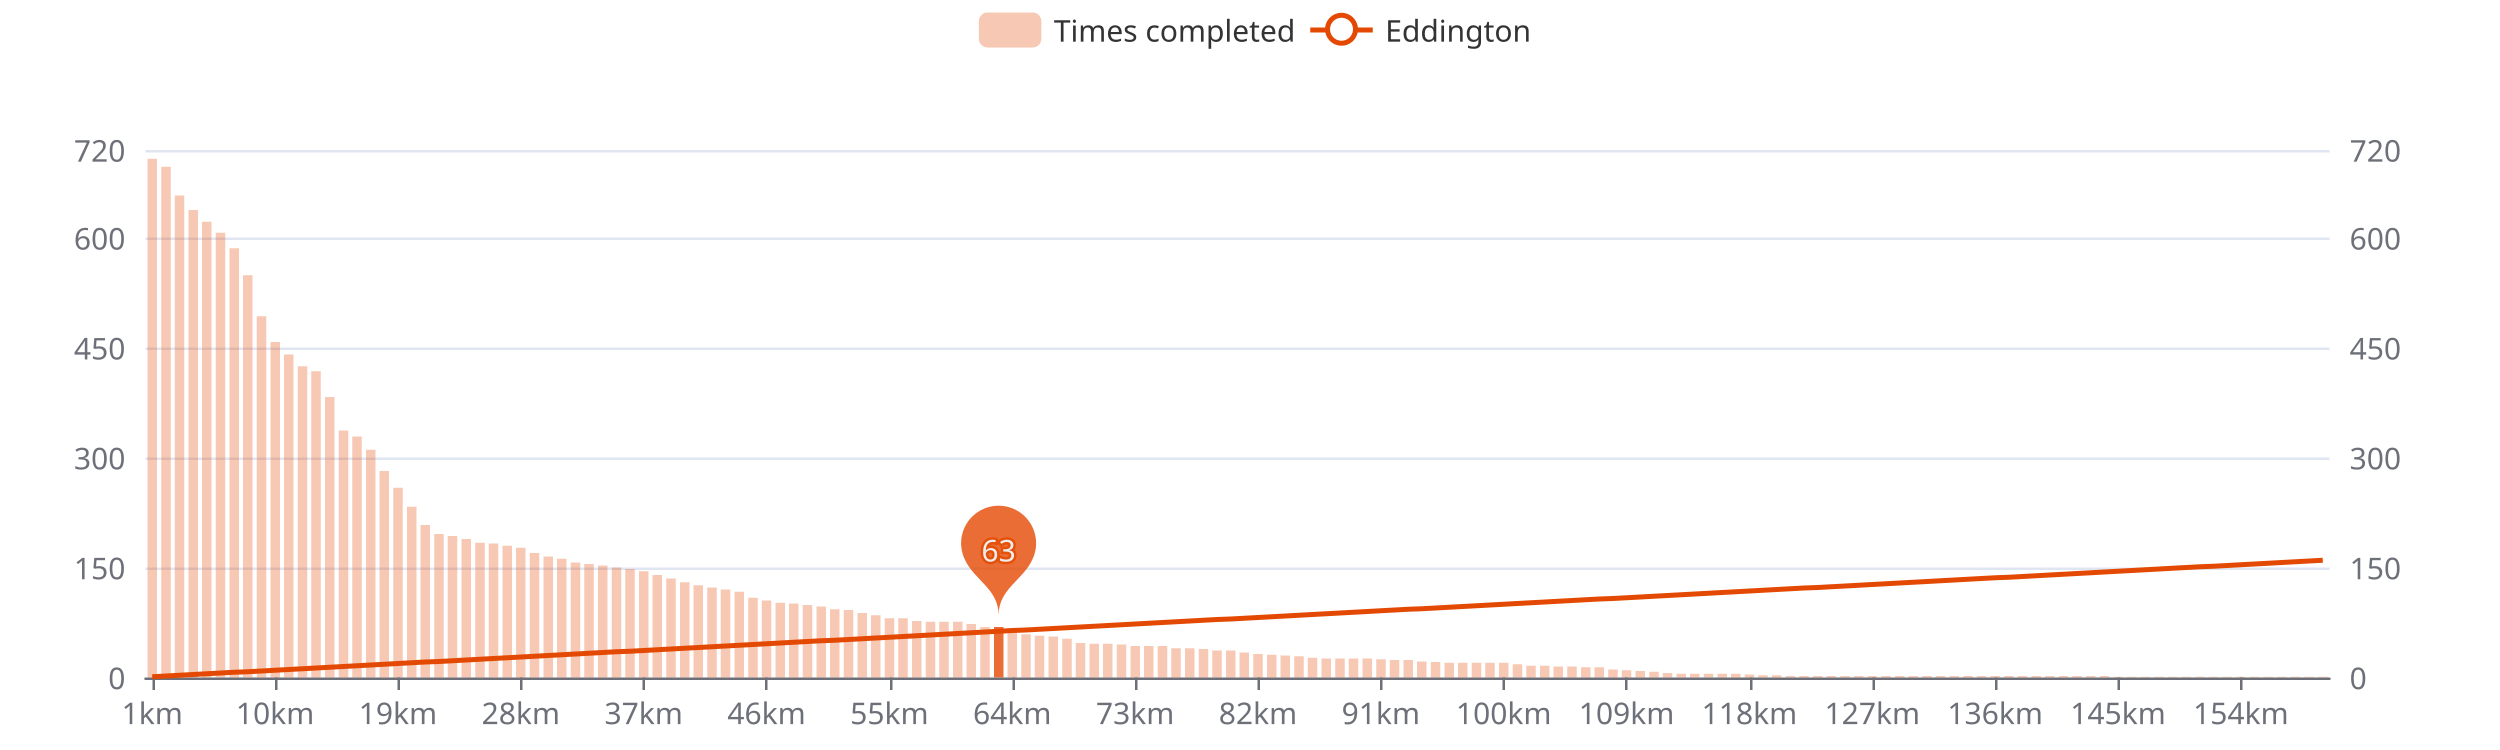
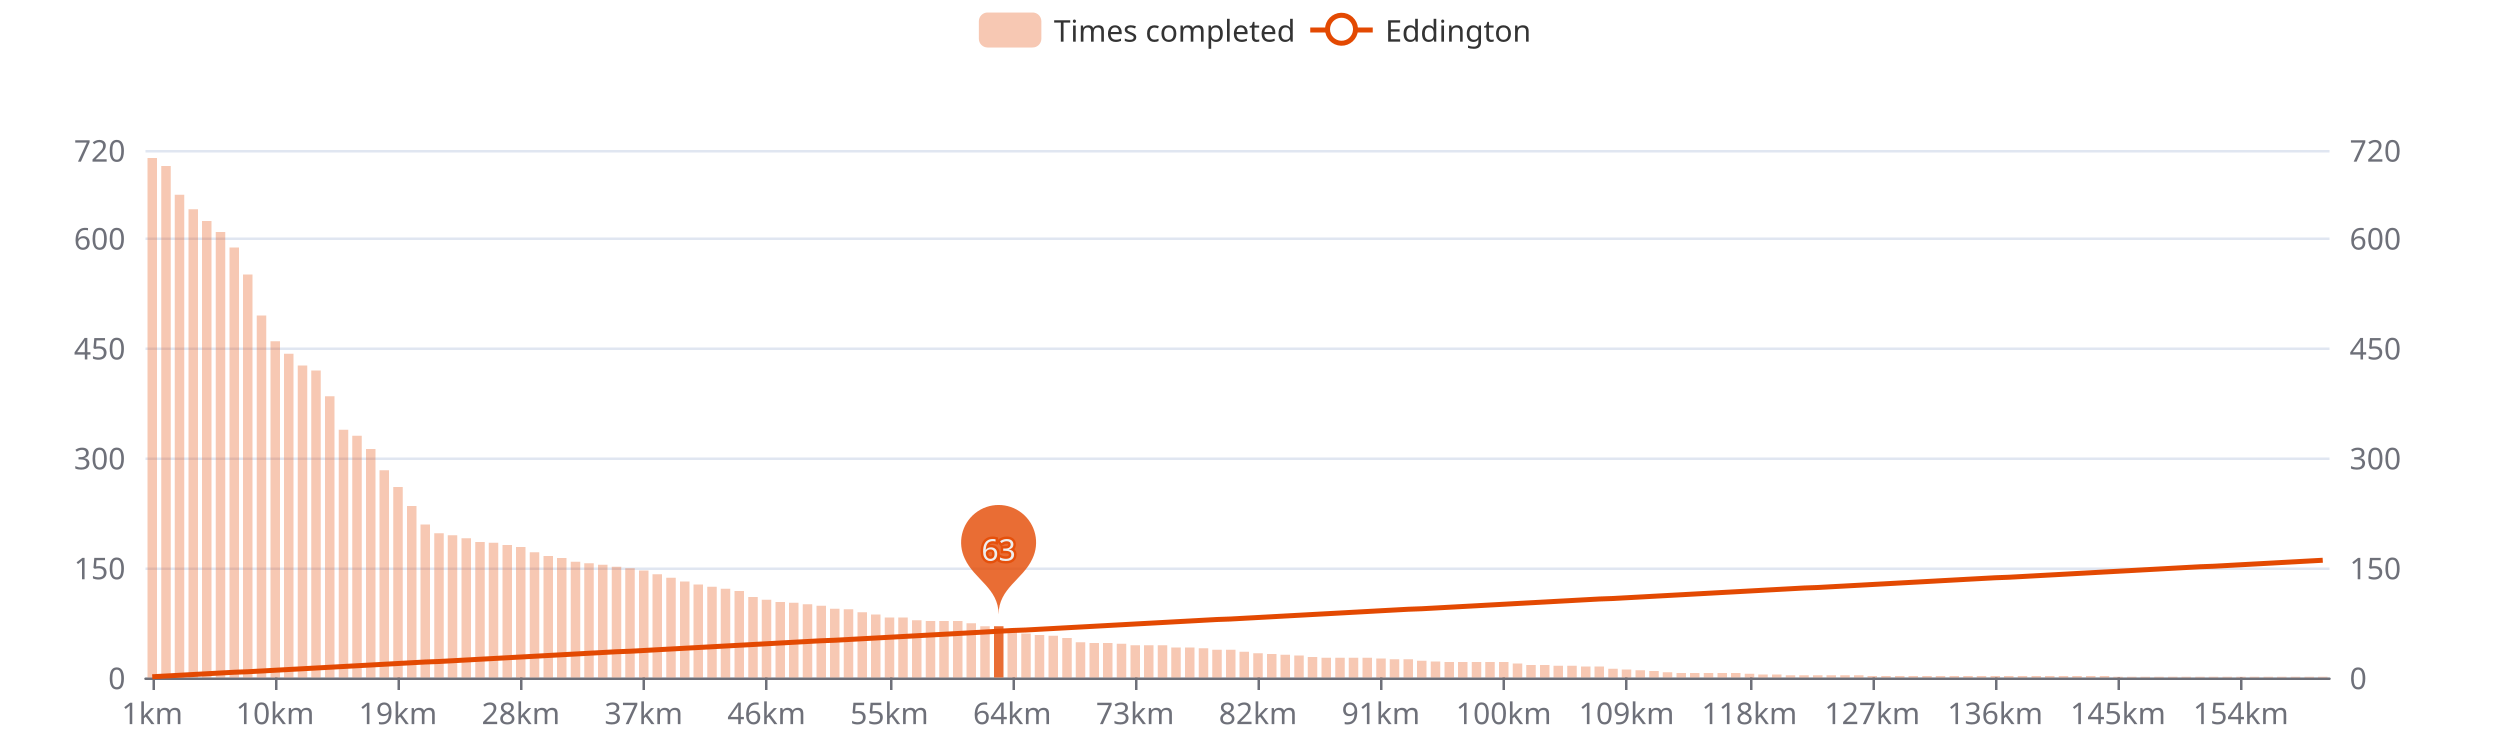
<svg xmlns="http://www.w3.org/2000/svg" width="1000" height="300" version="1.1" baseProfile="full" viewBox="0 0 1000 300">
  <rect width="1000" height="300" x="0" y="0" id="0" fill="#ffffff" />
  <path d="M58.2 271.5L931.8 271.5" fill="none" stroke="#E0E6F1" />
  <path d="M58.2 227.5L931.8 227.5" fill="none" stroke="#E0E6F1" />
  <path d="M58.2 183.5L931.8 183.5" fill="none" stroke="#E0E6F1" />
  <path d="M58.2 139.5L931.8 139.5" fill="none" stroke="#E0E6F1" />
  <path d="M58.2 95.5L931.8 95.5" fill="none" stroke="#E0E6F1" />
  <path d="M58.2 60.5L931.8 60.5" fill="none" stroke="#E0E6F1" />
  <path d="M58.2 271.5L931.8 271.5" fill="none" stroke="#6E7079" stroke-linecap="round" />
  <path d="M61.5 271L61.5 276" fill="none" stroke="#6E7079" />
  <path d="M110.5 271L110.5 276" fill="none" stroke="#6E7079" />
  <path d="M159.5 271L159.5 276" fill="none" stroke="#6E7079" />
  <path d="M208.5 271L208.5 276" fill="none" stroke="#6E7079" />
  <path d="M257.5 271L257.5 276" fill="none" stroke="#6E7079" />
  <path d="M306.5 271L306.5 276" fill="none" stroke="#6E7079" />
  <path d="M356.5 271L356.5 276" fill="none" stroke="#6E7079" />
  <path d="M405.5 271L405.5 276" fill="none" stroke="#6E7079" />
  <path d="M454.5 271L454.5 276" fill="none" stroke="#6E7079" />
  <path d="M503.5 271L503.5 276" fill="none" stroke="#6E7079" />
  <path d="M552.5 271L552.5 276" fill="none" stroke="#6E7079" />
  <path d="M601.5 271L601.5 276" fill="none" stroke="#6E7079" />
  <path d="M650.5 271L650.5 276" fill="none" stroke="#6E7079" />
  <path d="M700.5 271L700.5 276" fill="none" stroke="#6E7079" />
  <path d="M749.5 271L749.5 276" fill="none" stroke="#6E7079" />
  <path d="M798.5 271L798.5 276" fill="none" stroke="#6E7079" />
  <path d="M847.5 271L847.5 276" fill="none" stroke="#6E7079" />
  <path d="M896.5 271L896.5 276" fill="none" stroke="#6E7079" />
  <text dominant-baseline="central" text-anchor="end" style="font-size:12px;font-family:sans-serif;" transform="translate(50.16 271)" fill="#6E7079">0</text>
  <text dominant-baseline="central" text-anchor="end" style="font-size:12px;font-family:sans-serif;" transform="translate(50.16 227.0417)" fill="#6E7079">150</text>
  <text dominant-baseline="central" text-anchor="end" style="font-size:12px;font-family:sans-serif;" transform="translate(50.16 183.0833)" fill="#6E7079">300</text>
  <text dominant-baseline="central" text-anchor="end" style="font-size:12px;font-family:sans-serif;" transform="translate(50.16 139.125)" fill="#6E7079">450</text>
  <text dominant-baseline="central" text-anchor="end" style="font-size:12px;font-family:sans-serif;" transform="translate(50.16 95.1667)" fill="#6E7079">600</text>
  <text dominant-baseline="central" text-anchor="end" style="font-size:12px;font-family:sans-serif;" transform="translate(50.16 60)" fill="#6E7079">720</text>
  <text dominant-baseline="central" text-anchor="start" style="font-size:12px;font-family:sans-serif;" transform="translate(939.84 271)" fill="#6E7079">0</text>
  <text dominant-baseline="central" text-anchor="start" style="font-size:12px;font-family:sans-serif;" transform="translate(939.84 227.0417)" fill="#6E7079">150</text>
  <text dominant-baseline="central" text-anchor="start" style="font-size:12px;font-family:sans-serif;" transform="translate(939.84 183.0833)" fill="#6E7079">300</text>
  <text dominant-baseline="central" text-anchor="start" style="font-size:12px;font-family:sans-serif;" transform="translate(939.84 139.125)" fill="#6E7079">450</text>
  <text dominant-baseline="central" text-anchor="start" style="font-size:12px;font-family:sans-serif;" transform="translate(939.84 95.1667)" fill="#6E7079">600</text>
  <text dominant-baseline="central" text-anchor="start" style="font-size:12px;font-family:sans-serif;" transform="translate(939.84 60)" fill="#6E7079">720</text>
  <text dominant-baseline="central" text-anchor="middle" style="font-size:12px;font-family:sans-serif;" y="6" transform="translate(60.8903 279)" fill="#6E7079">1km</text>
  <text dominant-baseline="central" text-anchor="middle" style="font-size:12px;font-family:sans-serif;" y="6" transform="translate(110.0348 279)" fill="#6E7079">10km</text>
  <text dominant-baseline="central" text-anchor="middle" style="font-size:12px;font-family:sans-serif;" y="6" transform="translate(159.1793 279)" fill="#6E7079">19km</text>
  <text dominant-baseline="central" text-anchor="middle" style="font-size:12px;font-family:sans-serif;" y="6" transform="translate(208.3238 279)" fill="#6E7079">28km</text>
  <text dominant-baseline="central" text-anchor="middle" style="font-size:12px;font-family:sans-serif;" y="6" transform="translate(257.4683 279)" fill="#6E7079">37km</text>
  <text dominant-baseline="central" text-anchor="middle" style="font-size:12px;font-family:sans-serif;" y="6" transform="translate(306.6128 279)" fill="#6E7079">46km</text>
  <text dominant-baseline="central" text-anchor="middle" style="font-size:12px;font-family:sans-serif;" y="6" transform="translate(355.7573 279)" fill="#6E7079">55km</text>
  <text dominant-baseline="central" text-anchor="middle" style="font-size:12px;font-family:sans-serif;" y="6" transform="translate(404.9018 279)" fill="#6E7079">64km</text>
  <text dominant-baseline="central" text-anchor="middle" style="font-size:12px;font-family:sans-serif;" y="6" transform="translate(454.0463 279)" fill="#6E7079">73km</text>
  <text dominant-baseline="central" text-anchor="middle" style="font-size:12px;font-family:sans-serif;" y="6" transform="translate(503.1908 279)" fill="#6E7079">82km</text>
  <text dominant-baseline="central" text-anchor="middle" style="font-size:12px;font-family:sans-serif;" y="6" transform="translate(552.3353 279)" fill="#6E7079">91km</text>
  <text dominant-baseline="central" text-anchor="middle" style="font-size:12px;font-family:sans-serif;" y="6" transform="translate(601.4798 279)" fill="#6E7079">100km</text>
  <text dominant-baseline="central" text-anchor="middle" style="font-size:12px;font-family:sans-serif;" y="6" transform="translate(650.6243 279)" fill="#6E7079">109km</text>
  <text dominant-baseline="central" text-anchor="middle" style="font-size:12px;font-family:sans-serif;" y="6" transform="translate(699.7688 279)" fill="#6E7079">118km</text>
  <text dominant-baseline="central" text-anchor="middle" style="font-size:12px;font-family:sans-serif;" y="6" transform="translate(748.9133 279)" fill="#6E7079">127km</text>
  <text dominant-baseline="central" text-anchor="middle" style="font-size:12px;font-family:sans-serif;" y="6" transform="translate(798.0578 279)" fill="#6E7079">136km</text>
  <text dominant-baseline="central" text-anchor="middle" style="font-size:12px;font-family:sans-serif;" y="6" transform="translate(847.2023 279)" fill="#6E7079">145km</text>
  <text dominant-baseline="central" text-anchor="middle" style="font-size:12px;font-family:sans-serif;" y="6" transform="translate(896.3468 279)" fill="#6E7079">154km</text>
-   <path d="M59 271l3.8 0l0 -207.5l-3.8 0Z" fill="rgb(227,73,2)" fill-opacity="0.3" />
-   <path d="M64.5 271l3.8 0l0 -204.3l-3.8 0Z" fill="rgb(227,73,2)" fill-opacity="0.3" />
-   <path d="M69.9 271l3.8 0l0 -192.8l-3.8 0Z" fill="rgb(227,73,2)" fill-opacity="0.3" />
-   <path d="M75.4 271l3.8 0l0 -187l-3.8 0Z" fill="rgb(227,73,2)" fill-opacity="0.3" />
-   <path d="M80.8 271l3.8 0l0 -182.3l-3.8 0Z" fill="rgb(227,73,2)" fill-opacity="0.3" />
-   <path d="M86.3 271l3.8 0l0 -177.9l-3.8 0Z" fill="rgb(227,73,2)" fill-opacity="0.3" />
-   <path d="M91.8 271l3.8 0l0 -171.7l-3.8 0Z" fill="rgb(227,73,2)" fill-opacity="0.3" />
-   <path d="M97.2 271l3.8 0l0 -160.9l-3.8 0Z" fill="rgb(227,73,2)" fill-opacity="0.3" />
-   <path d="M102.7 271l3.8 0l0 -144.5l-3.8 0Z" fill="rgb(227,73,2)" fill-opacity="0.3" />
-   <path d="M108.2 271l3.8 0l0 -134.2l-3.8 0Z" fill="rgb(227,73,2)" fill-opacity="0.3" />
-   <path d="M113.6 271l3.8 0l0 -129.2l-3.8 0Z" fill="rgb(227,73,2)" fill-opacity="0.3" />
-   <path d="M119.1 271l3.8 0l0 -124.5l-3.8 0Z" fill="rgb(227,73,2)" fill-opacity="0.3" />
-   <path d="M124.5 271l3.8 0l0 -122.5l-3.8 0Z" fill="rgb(227,73,2)" fill-opacity="0.3" />
-   <path d="M130 271l3.8 0l0 -112.2l-3.8 0Z" fill="rgb(227,73,2)" fill-opacity="0.3" />
-   <path d="M135.5 271l3.8 0l0 -98.8l-3.8 0Z" fill="rgb(227,73,2)" fill-opacity="0.3" />
-   <path d="M140.9 271l3.8 0l0 -96.4l-3.8 0Z" fill="rgb(227,73,2)" fill-opacity="0.3" />
-   <path d="M146.4 271l3.8 0l0 -91.1l-3.8 0Z" fill="rgb(227,73,2)" fill-opacity="0.3" />
-   <path d="M151.8 271l3.8 0l0 -82.6l-3.8 0Z" fill="rgb(227,73,2)" fill-opacity="0.3" />
-   <path d="M157.3 271l3.8 0l0 -75.9l-3.8 0Z" fill="rgb(227,73,2)" fill-opacity="0.3" />
-   <path d="M162.8 271l3.8 0l0 -68.3l-3.8 0Z" fill="rgb(227,73,2)" fill-opacity="0.3" />
-   <path d="M168.2 271l3.8 0l0 -61l-3.8 0Z" fill="rgb(227,73,2)" fill-opacity="0.3" />
-   <path d="M173.7 271l3.8 0l0 -57.4l-3.8 0Z" fill="rgb(227,73,2)" fill-opacity="0.3" />
-   <path d="M179.1 271l3.8 0l0 -56.6l-3.8 0Z" fill="rgb(227,73,2)" fill-opacity="0.3" />
-   <path d="M184.6 271l3.8 0l0 -55.4l-3.8 0Z" fill="rgb(227,73,2)" fill-opacity="0.3" />
-   <path d="M190.1 271l3.8 0l0 -53.9l-3.8 0Z" fill="rgb(227,73,2)" fill-opacity="0.3" />
-   <path d="M195.5 271l3.8 0l0 -53.6l-3.8 0Z" fill="rgb(227,73,2)" fill-opacity="0.3" />
-   <path d="M201 271l3.8 0l0 -52.7l-3.8 0Z" fill="rgb(227,73,2)" fill-opacity="0.3" />
-   <path d="M206.4 271l3.8 0l0 -51.9l-3.8 0Z" fill="rgb(227,73,2)" fill-opacity="0.3" />
-   <path d="M211.9 271l3.8 0l0 -49.8l-3.8 0Z" fill="rgb(227,73,2)" fill-opacity="0.3" />
-   <path d="M217.4 271l3.8 0l0 -48.4l-3.8 0Z" fill="rgb(227,73,2)" fill-opacity="0.3" />
-   <path d="M222.8 271l3.8 0l0 -47.5l-3.8 0Z" fill="rgb(227,73,2)" fill-opacity="0.3" />
-   <path d="M228.3 271l3.8 0l0 -46l-3.8 0Z" fill="rgb(227,73,2)" fill-opacity="0.3" />
-   <path d="M233.7 271l3.8 0l0 -45.4l-3.8 0Z" fill="rgb(227,73,2)" fill-opacity="0.3" />
-   <path d="M239.2 271l3.8 0l0 -44.8l-3.8 0Z" fill="rgb(227,73,2)" fill-opacity="0.3" />
-   <path d="M244.7 271l3.8 0l0 -44l-3.8 0Z" fill="rgb(227,73,2)" fill-opacity="0.3" />
-   <path d="M250.1 271l3.8 0l0 -43.4l-3.8 0Z" fill="rgb(227,73,2)" fill-opacity="0.3" />
-   <path d="M255.6 271l3.8 0l0 -42.5l-3.8 0Z" fill="rgb(227,73,2)" fill-opacity="0.3" />
-   <path d="M261 271l3.8 0l0 -41l-3.8 0Z" fill="rgb(227,73,2)" fill-opacity="0.3" />
-   <path d="M266.5 271l3.8 0l0 -39.6l-3.8 0Z" fill="rgb(227,73,2)" fill-opacity="0.3" />
-   <path d="M272 271l3.8 0l0 -38.1l-3.8 0Z" fill="rgb(227,73,2)" fill-opacity="0.3" />
-   <path d="M277.4 271l3.8 0l0 -36.9l-3.8 0Z" fill="rgb(227,73,2)" fill-opacity="0.3" />
-   <path d="M282.9 271l3.8 0l0 -36l-3.8 0Z" fill="rgb(227,73,2)" fill-opacity="0.3" />
-   <path d="M288.3 271l3.8 0l0 -35.2l-3.8 0Z" fill="rgb(227,73,2)" fill-opacity="0.3" />
-   <path d="M293.8 271l3.8 0l0 -34.3l-3.8 0Z" fill="rgb(227,73,2)" fill-opacity="0.3" />
-   <path d="M299.3 271l3.8 0l0 -31.9l-3.8 0Z" fill="rgb(227,73,2)" fill-opacity="0.3" />
-   <path d="M304.7 271l3.8 0l0 -30.8l-3.8 0Z" fill="rgb(227,73,2)" fill-opacity="0.3" />
-   <path d="M310.2 271l3.8 0l0 -29.9l-3.8 0Z" fill="rgb(227,73,2)" fill-opacity="0.3" />
-   <path d="M315.6 271l3.8 0l0 -29.6l-3.8 0Z" fill="rgb(227,73,2)" fill-opacity="0.3" />
-   <path d="M321.1 271l3.8 0l0 -29l-3.8 0Z" fill="rgb(227,73,2)" fill-opacity="0.3" />
-   <path d="M326.6 271l3.8 0l0 -28.4l-3.8 0Z" fill="rgb(227,73,2)" fill-opacity="0.3" />
-   <path d="M332 271l3.8 0l0 -27.3l-3.8 0Z" fill="rgb(227,73,2)" fill-opacity="0.3" />
-   <path d="M337.5 271l3.8 0l0 -27l-3.8 0Z" fill="rgb(227,73,2)" fill-opacity="0.3" />
-   <path d="M343 271l3.8 0l0 -25.8l-3.8 0Z" fill="rgb(227,73,2)" fill-opacity="0.3" />
-   <path d="M348.4 271l3.8 0l0 -24.9l-3.8 0Z" fill="rgb(227,73,2)" fill-opacity="0.3" />
-   <path d="M353.9 271l3.8 0l0 -23.7l-3.8 0Z" fill="rgb(227,73,2)" fill-opacity="0.3" />
-   <path d="M359.3 271l3.8 0l0 -23.7l-3.8 0Z" fill="rgb(227,73,2)" fill-opacity="0.3" />
-   <path d="M364.8 271l3.8 0l0 -22.6l-3.8 0Z" fill="rgb(227,73,2)" fill-opacity="0.3" />
-   <path d="M370.3 271l3.8 0l0 -22.3l-3.8 0Z" fill="rgb(227,73,2)" fill-opacity="0.3" />
-   <path d="M375.7 271l3.8 0l0 -22.3l-3.8 0Z" fill="rgb(227,73,2)" fill-opacity="0.3" />
-   <path d="M381.2 271l3.8 0l0 -22.3l-3.8 0Z" fill="rgb(227,73,2)" fill-opacity="0.3" />
-   <path d="M386.6 271l3.8 0l0 -21.4l-3.8 0Z" fill="rgb(227,73,2)" fill-opacity="0.3" />
-   <path d="M392.1 271l3.8 0l0 -20.2l-3.8 0Z" fill="rgb(227,73,2)" fill-opacity="0.3" />
-   <path d="M397.6 271l3.8 0l0 -20.2l-3.8 0Z" fill="rgb(227,73,2)" fill-opacity="0.8" />
-   <path d="M403 271l3.8 0l0 -18.2l-3.8 0Z" fill="rgb(227,73,2)" fill-opacity="0.3" />
-   <path d="M408.5 271l3.8 0l0 -17.3l-3.8 0Z" fill="rgb(227,73,2)" fill-opacity="0.3" />
-   <path d="M413.9 271l3.8 0l0 -16.7l-3.8 0Z" fill="rgb(227,73,2)" fill-opacity="0.3" />
-   <path d="M419.4 271l3.8 0l0 -16.4l-3.8 0Z" fill="rgb(227,73,2)" fill-opacity="0.3" />
-   <path d="M424.9 271l3.8 0l0 -15.5l-3.8 0Z" fill="rgb(227,73,2)" fill-opacity="0.3" />
-   <path d="M430.3 271l3.8 0l0 -13.8l-3.8 0Z" fill="rgb(227,73,2)" fill-opacity="0.3" />
-   <path d="M435.8 271l3.8 0l0 -13.5l-3.8 0Z" fill="rgb(227,73,2)" fill-opacity="0.3" />
-   <path d="M441.2 271l3.8 0l0 -13.5l-3.8 0Z" fill="rgb(227,73,2)" fill-opacity="0.3" />
-   <path d="M446.7 271l3.8 0l0 -13.2l-3.8 0Z" fill="rgb(227,73,2)" fill-opacity="0.3" />
-   <path d="M452.2 271l3.8 0l0 -12.6l-3.8 0Z" fill="rgb(227,73,2)" fill-opacity="0.3" />
-   <path d="M457.6 271l3.8 0l0 -12.6l-3.8 0Z" fill="rgb(227,73,2)" fill-opacity="0.3" />
-   <path d="M463.1 271l3.8 0l0 -12.6l-3.8 0Z" fill="rgb(227,73,2)" fill-opacity="0.3" />
-   <path d="M468.5 271l3.8 0l0 -11.7l-3.8 0Z" fill="rgb(227,73,2)" fill-opacity="0.3" />
-   <path d="M474 271l3.8 0l0 -11.7l-3.8 0Z" fill="rgb(227,73,2)" fill-opacity="0.3" />
-   <path d="M479.5 271l3.8 0l0 -11.4l-3.8 0Z" fill="rgb(227,73,2)" fill-opacity="0.3" />
-   <path d="M484.9 271l3.8 0l0 -10.8l-3.8 0Z" fill="rgb(227,73,2)" fill-opacity="0.3" />
-   <path d="M490.4 271l3.8 0l0 -10.8l-3.8 0Z" fill="rgb(227,73,2)" fill-opacity="0.3" />
-   <path d="M495.8 271l3.8 0l0 -10l-3.8 0Z" fill="rgb(227,73,2)" fill-opacity="0.3" />
-   <path d="M501.3 271l3.8 0l0 -9.4l-3.8 0Z" fill="rgb(227,73,2)" fill-opacity="0.3" />
-   <path d="M506.8 271l3.8 0l0 -9.1l-3.8 0Z" fill="rgb(227,73,2)" fill-opacity="0.3" />
-   <path d="M512.2 271l3.8 0l0 -8.8l-3.8 0Z" fill="rgb(227,73,2)" fill-opacity="0.3" />
-   <path d="M517.7 271l3.8 0l0 -8.5l-3.8 0Z" fill="rgb(227,73,2)" fill-opacity="0.3" />
-   <path d="M523.1 271l3.8 0l0 -7.9l-3.8 0Z" fill="rgb(227,73,2)" fill-opacity="0.3" />
-   <path d="M528.6 271l3.8 0l0 -7.6l-3.8 0Z" fill="rgb(227,73,2)" fill-opacity="0.3" />
-   <path d="M534.1 271l3.8 0l0 -7.6l-3.8 0Z" fill="rgb(227,73,2)" fill-opacity="0.3" />
-   <path d="M539.5 271l3.8 0l0 -7.6l-3.8 0Z" fill="rgb(227,73,2)" fill-opacity="0.3" />
-   <path d="M545 271l3.8 0l0 -7.6l-3.8 0Z" fill="rgb(227,73,2)" fill-opacity="0.3" />
-   <path d="M550.5 271l3.8 0l0 -7.3l-3.8 0Z" fill="rgb(227,73,2)" fill-opacity="0.3" />
-   <path d="M555.9 271l3.8 0l0 -7l-3.8 0Z" fill="rgb(227,73,2)" fill-opacity="0.3" />
-   <path d="M561.4 271l3.8 0l0 -7l-3.8 0Z" fill="rgb(227,73,2)" fill-opacity="0.3" />
-   <path d="M566.8 271l3.8 0l0 -6.4l-3.8 0Z" fill="rgb(227,73,2)" fill-opacity="0.3" />
-   <path d="M572.3 271l3.8 0l0 -6.2l-3.8 0Z" fill="rgb(227,73,2)" fill-opacity="0.3" />
-   <path d="M577.8 271l3.8 0l0 -5.9l-3.8 0Z" fill="rgb(227,73,2)" fill-opacity="0.3" />
-   <path d="M583.2 271l3.8 0l0 -5.9l-3.8 0Z" fill="rgb(227,73,2)" fill-opacity="0.3" />
-   <path d="M588.7 271l3.8 0l0 -5.9l-3.8 0Z" fill="rgb(227,73,2)" fill-opacity="0.3" />
-   <path d="M594.1 271l3.8 0l0 -5.9l-3.8 0Z" fill="rgb(227,73,2)" fill-opacity="0.3" />
-   <path d="M599.6 271l3.8 0l0 -5.9l-3.8 0Z" fill="rgb(227,73,2)" fill-opacity="0.3" />
-   <path d="M605.1 271l3.8 0l0 -5.3l-3.8 0Z" fill="rgb(227,73,2)" fill-opacity="0.3" />
-   <path d="M610.5 271l3.8 0l0 -4.7l-3.8 0Z" fill="rgb(227,73,2)" fill-opacity="0.3" />
-   <path d="M616 271l3.8 0l0 -4.7l-3.8 0Z" fill="rgb(227,73,2)" fill-opacity="0.3" />
-   <path d="M621.4 271l3.8 0l0 -4.4l-3.8 0Z" fill="rgb(227,73,2)" fill-opacity="0.3" />
-   <path d="M626.9 271l3.8 0l0 -4.4l-3.8 0Z" fill="rgb(227,73,2)" fill-opacity="0.3" />
-   <path d="M632.4 271l3.8 0l0 -4.1l-3.8 0Z" fill="rgb(227,73,2)" fill-opacity="0.3" />
-   <path d="M637.8 271l3.8 0l0 -4.1l-3.8 0Z" fill="rgb(227,73,2)" fill-opacity="0.3" />
-   <path d="M643.3 271l3.8 0l0 -3.2l-3.8 0Z" fill="rgb(227,73,2)" fill-opacity="0.3" />
-   <path d="M648.7 271l3.8 0l0 -2.9l-3.8 0Z" fill="rgb(227,73,2)" fill-opacity="0.3" />
-   <path d="M654.2 271l3.8 0l0 -2.6l-3.8 0Z" fill="rgb(227,73,2)" fill-opacity="0.3" />
-   <path d="M659.7 271l3.8 0l0 -2.3l-3.8 0Z" fill="rgb(227,73,2)" fill-opacity="0.3" />
-   <path d="M665.1 271l3.8 0l0 -1.8l-3.8 0Z" fill="rgb(227,73,2)" fill-opacity="0.3" />
-   <path d="M670.6 271l3.8 0l0 -1.5l-3.8 0Z" fill="rgb(227,73,2)" fill-opacity="0.3" />
-   <path d="M676 271l3.8 0l0 -1.5l-3.8 0Z" fill="rgb(227,73,2)" fill-opacity="0.3" />
-   <path d="M681.5 271l3.8 0l0 -1.5l-3.8 0Z" fill="rgb(227,73,2)" fill-opacity="0.3" />
-   <path d="M687 271l3.8 0l0 -1.5l-3.8 0Z" fill="rgb(227,73,2)" fill-opacity="0.3" />
-   <path d="M692.4 271l3.8 0l0 -1.5l-3.8 0Z" fill="rgb(227,73,2)" fill-opacity="0.3" />
-   <path d="M697.9 271l3.8 0l0 -1.2l-3.8 0Z" fill="rgb(227,73,2)" fill-opacity="0.3" />
-   <path d="M703.3 271l3.8 0l0 -0.9l-3.8 0Z" fill="rgb(227,73,2)" fill-opacity="0.3" />
-   <path d="M708.8 271l3.8 0l0 -0.9l-3.8 0Z" fill="rgb(227,73,2)" fill-opacity="0.3" />
-   <path d="M714.3 271l3.8 0l0 -0.6l-3.8 0Z" fill="rgb(227,73,2)" fill-opacity="0.3" />
-   <path d="M719.7 271l3.8 0l0 -0.6l-3.8 0Z" fill="rgb(227,73,2)" fill-opacity="0.3" />
-   <path d="M725.2 271l3.8 0l0 -0.6l-3.8 0Z" fill="rgb(227,73,2)" fill-opacity="0.3" />
-   <path d="M730.6 271l3.8 0l0 -0.6l-3.8 0Z" fill="rgb(227,73,2)" fill-opacity="0.3" />
-   <path d="M736.1 271l3.8 0l0 -0.6l-3.8 0Z" fill="rgb(227,73,2)" fill-opacity="0.3" />
-   <path d="M741.6 271l3.8 0l0 -0.6l-3.8 0Z" fill="rgb(227,73,2)" fill-opacity="0.3" />
+   <path d="M59 271l3.8 0l0 -207.8l-3.8 0Z" fill="rgb(227,73,2)" fill-opacity="0.3" />
+   <path d="M64.5 271l3.8 0l0 -204.6l-3.8 0Z" fill="rgb(227,73,2)" fill-opacity="0.3" />
+   <path d="M69.9 271l3.8 0l0 -193.1l-3.8 0Z" fill="rgb(227,73,2)" fill-opacity="0.3" />
+   <path d="M75.4 271l3.8 0l0 -187.3l-3.8 0Z" fill="rgb(227,73,2)" fill-opacity="0.3" />
+   <path d="M80.8 271l3.8 0l0 -182.6l-3.8 0Z" fill="rgb(227,73,2)" fill-opacity="0.3" />
+   <path d="M86.3 271l3.8 0l0 -178.2l-3.8 0Z" fill="rgb(227,73,2)" fill-opacity="0.3" />
+   <path d="M91.8 271l3.8 0l0 -172l-3.8 0Z" fill="rgb(227,73,2)" fill-opacity="0.3" />
+   <path d="M97.2 271l3.8 0l0 -161.2l-3.8 0Z" fill="rgb(227,73,2)" fill-opacity="0.3" />
+   <path d="M102.7 271l3.8 0l0 -144.8l-3.8 0Z" fill="rgb(227,73,2)" fill-opacity="0.3" />
+   <path d="M108.2 271l3.8 0l0 -134.5l-3.8 0Z" fill="rgb(227,73,2)" fill-opacity="0.3" />
+   <path d="M113.6 271l3.8 0l0 -129.5l-3.8 0Z" fill="rgb(227,73,2)" fill-opacity="0.3" />
+   <path d="M119.1 271l3.8 0l0 -124.8l-3.8 0Z" fill="rgb(227,73,2)" fill-opacity="0.3" />
+   <path d="M124.5 271l3.8 0l0 -122.8l-3.8 0Z" fill="rgb(227,73,2)" fill-opacity="0.3" />
+   <path d="M130 271l3.8 0l0 -112.5l-3.8 0Z" fill="rgb(227,73,2)" fill-opacity="0.3" />
+   <path d="M135.5 271l3.8 0l0 -99.1l-3.8 0Z" fill="rgb(227,73,2)" fill-opacity="0.3" />
+   <path d="M140.9 271l3.8 0l0 -96.7l-3.8 0Z" fill="rgb(227,73,2)" fill-opacity="0.3" />
+   <path d="M146.4 271l3.8 0l0 -91.4l-3.8 0Z" fill="rgb(227,73,2)" fill-opacity="0.3" />
+   <path d="M151.8 271l3.8 0l0 -82.9l-3.8 0Z" fill="rgb(227,73,2)" fill-opacity="0.3" />
+   <path d="M157.3 271l3.8 0l0 -76.2l-3.8 0Z" fill="rgb(227,73,2)" fill-opacity="0.3" />
+   <path d="M162.8 271l3.8 0l0 -68.6l-3.8 0Z" fill="rgb(227,73,2)" fill-opacity="0.3" />
+   <path d="M168.2 271l3.8 0l0 -61.2l-3.8 0Z" fill="rgb(227,73,2)" fill-opacity="0.3" />
+   <path d="M173.7 271l3.8 0l0 -57.7l-3.8 0Z" fill="rgb(227,73,2)" fill-opacity="0.3" />
+   <path d="M179.1 271l3.8 0l0 -56.9l-3.8 0Z" fill="rgb(227,73,2)" fill-opacity="0.3" />
+   <path d="M184.6 271l3.8 0l0 -55.7l-3.8 0Z" fill="rgb(227,73,2)" fill-opacity="0.3" />
+   <path d="M190.1 271l3.8 0l0 -54.2l-3.8 0Z" fill="rgb(227,73,2)" fill-opacity="0.3" />
+   <path d="M195.5 271l3.8 0l0 -53.9l-3.8 0Z" fill="rgb(227,73,2)" fill-opacity="0.3" />
+   <path d="M201 271l3.8 0l0 -53l-3.8 0Z" fill="rgb(227,73,2)" fill-opacity="0.3" />
+   <path d="M206.4 271l3.8 0l0 -52.2l-3.8 0Z" fill="rgb(227,73,2)" fill-opacity="0.3" />
+   <path d="M211.9 271l3.8 0l0 -50.1l-3.8 0Z" fill="rgb(227,73,2)" fill-opacity="0.3" />
+   <path d="M217.4 271l3.8 0l0 -48.6l-3.8 0Z" fill="rgb(227,73,2)" fill-opacity="0.3" />
+   <path d="M222.8 271l3.8 0l0 -47.8l-3.8 0Z" fill="rgb(227,73,2)" fill-opacity="0.3" />
+   <path d="M228.3 271l3.8 0l0 -46.3l-3.8 0Z" fill="rgb(227,73,2)" fill-opacity="0.3" />
+   <path d="M233.7 271l3.8 0l0 -45.7l-3.8 0Z" fill="rgb(227,73,2)" fill-opacity="0.3" />
+   <path d="M239.2 271l3.8 0l0 -45.1l-3.8 0Z" fill="rgb(227,73,2)" fill-opacity="0.3" />
+   <path d="M244.7 271l3.8 0l0 -44.3l-3.8 0Z" fill="rgb(227,73,2)" fill-opacity="0.3" />
+   <path d="M250.1 271l3.8 0l0 -43.7l-3.8 0Z" fill="rgb(227,73,2)" fill-opacity="0.3" />
+   <path d="M255.6 271l3.8 0l0 -42.8l-3.8 0Z" fill="rgb(227,73,2)" fill-opacity="0.3" />
+   <path d="M261 271l3.8 0l0 -41.3l-3.8 0Z" fill="rgb(227,73,2)" fill-opacity="0.3" />
+   <path d="M266.5 271l3.8 0l0 -39.9l-3.8 0Z" fill="rgb(227,73,2)" fill-opacity="0.3" />
+   <path d="M272 271l3.8 0l0 -38.4l-3.8 0Z" fill="rgb(227,73,2)" fill-opacity="0.3" />
+   <path d="M277.4 271l3.8 0l0 -37.2l-3.8 0Z" fill="rgb(227,73,2)" fill-opacity="0.3" />
+   <path d="M282.9 271l3.8 0l0 -36.3l-3.8 0Z" fill="rgb(227,73,2)" fill-opacity="0.3" />
+   <path d="M288.3 271l3.8 0l0 -35.5l-3.8 0Z" fill="rgb(227,73,2)" fill-opacity="0.3" />
+   <path d="M293.8 271l3.8 0l0 -34.6l-3.8 0Z" fill="rgb(227,73,2)" fill-opacity="0.3" />
+   <path d="M299.3 271l3.8 0l0 -32.2l-3.8 0Z" fill="rgb(227,73,2)" fill-opacity="0.3" />
+   <path d="M304.7 271l3.8 0l0 -31.1l-3.8 0Z" fill="rgb(227,73,2)" fill-opacity="0.3" />
+   <path d="M310.2 271l3.8 0l0 -30.2l-3.8 0Z" fill="rgb(227,73,2)" fill-opacity="0.3" />
+   <path d="M315.6 271l3.8 0l0 -29.9l-3.8 0Z" fill="rgb(227,73,2)" fill-opacity="0.3" />
+   <path d="M321.1 271l3.8 0l0 -29.3l-3.8 0Z" fill="rgb(227,73,2)" fill-opacity="0.3" />
+   <path d="M326.6 271l3.8 0l0 -28.7l-3.8 0Z" fill="rgb(227,73,2)" fill-opacity="0.3" />
+   <path d="M332 271l3.8 0l0 -27.5l-3.8 0Z" fill="rgb(227,73,2)" fill-opacity="0.3" />
+   <path d="M337.5 271l3.8 0l0 -27.3l-3.8 0Z" fill="rgb(227,73,2)" fill-opacity="0.3" />
+   <path d="M343 271l3.8 0l0 -26.1l-3.8 0Z" fill="rgb(227,73,2)" fill-opacity="0.3" />
+   <path d="M348.4 271l3.8 0l0 -25.2l-3.8 0Z" fill="rgb(227,73,2)" fill-opacity="0.3" />
+   <path d="M353.9 271l3.8 0l0 -24l-3.8 0Z" fill="rgb(227,73,2)" fill-opacity="0.3" />
+   <path d="M359.3 271l3.8 0l0 -24l-3.8 0Z" fill="rgb(227,73,2)" fill-opacity="0.3" />
+   <path d="M364.8 271l3.8 0l0 -22.9l-3.8 0Z" fill="rgb(227,73,2)" fill-opacity="0.3" />
+   <path d="M370.3 271l3.8 0l0 -22.6l-3.8 0Z" fill="rgb(227,73,2)" fill-opacity="0.3" />
+   <path d="M375.7 271l3.8 0l0 -22.6l-3.8 0Z" fill="rgb(227,73,2)" fill-opacity="0.3" />
+   <path d="M381.2 271l3.8 0l0 -22.6l-3.8 0Z" fill="rgb(227,73,2)" fill-opacity="0.3" />
+   <path d="M386.6 271l3.8 0l0 -21.7l-3.8 0Z" fill="rgb(227,73,2)" fill-opacity="0.3" />
+   <path d="M392.1 271l3.8 0l0 -20.5l-3.8 0Z" fill="rgb(227,73,2)" fill-opacity="0.3" />
+   <path d="M397.6 271l3.8 0l0 -20.5l-3.8 0Z" fill="rgb(227,73,2)" fill-opacity="0.8" />
+   <path d="M403 271l3.8 0l0 -18.5l-3.8 0Z" fill="rgb(227,73,2)" fill-opacity="0.3" />
+   <path d="M408.5 271l3.8 0l0 -17.6l-3.8 0Z" fill="rgb(227,73,2)" fill-opacity="0.3" />
+   <path d="M413.9 271l3.8 0l0 -17l-3.8 0Z" fill="rgb(227,73,2)" fill-opacity="0.3" />
+   <path d="M419.4 271l3.8 0l0 -16.7l-3.8 0Z" fill="rgb(227,73,2)" fill-opacity="0.3" />
+   <path d="M424.9 271l3.8 0l0 -15.8l-3.8 0Z" fill="rgb(227,73,2)" fill-opacity="0.3" />
+   <path d="M430.3 271l3.8 0l0 -14.1l-3.8 0Z" fill="rgb(227,73,2)" fill-opacity="0.3" />
+   <path d="M435.8 271l3.8 0l0 -13.8l-3.8 0Z" fill="rgb(227,73,2)" fill-opacity="0.3" />
+   <path d="M441.2 271l3.8 0l0 -13.8l-3.8 0Z" fill="rgb(227,73,2)" fill-opacity="0.3" />
+   <path d="M446.7 271l3.8 0l0 -13.5l-3.8 0Z" fill="rgb(227,73,2)" fill-opacity="0.3" />
+   <path d="M452.2 271l3.8 0l0 -12.9l-3.8 0Z" fill="rgb(227,73,2)" fill-opacity="0.3" />
+   <path d="M457.6 271l3.8 0l0 -12.9l-3.8 0Z" fill="rgb(227,73,2)" fill-opacity="0.3" />
+   <path d="M463.1 271l3.8 0l0 -12.9l-3.8 0Z" fill="rgb(227,73,2)" fill-opacity="0.3" />
+   <path d="M468.5 271l3.8 0l0 -12l-3.8 0Z" fill="rgb(227,73,2)" fill-opacity="0.3" />
+   <path d="M474 271l3.8 0l0 -12l-3.8 0Z" fill="rgb(227,73,2)" fill-opacity="0.3" />
+   <path d="M479.5 271l3.8 0l0 -11.7l-3.8 0Z" fill="rgb(227,73,2)" fill-opacity="0.3" />
+   <path d="M484.9 271l3.8 0l0 -11.1l-3.8 0Z" fill="rgb(227,73,2)" fill-opacity="0.3" />
+   <path d="M490.4 271l3.8 0l0 -11.1l-3.8 0Z" fill="rgb(227,73,2)" fill-opacity="0.3" />
+   <path d="M495.8 271l3.8 0l0 -10.3l-3.8 0Z" fill="rgb(227,73,2)" fill-opacity="0.3" />
+   <path d="M501.3 271l3.8 0l0 -9.7l-3.8 0Z" fill="rgb(227,73,2)" fill-opacity="0.3" />
+   <path d="M506.8 271l3.8 0l0 -9.4l-3.8 0Z" fill="rgb(227,73,2)" fill-opacity="0.3" />
+   <path d="M512.2 271l3.8 0l0 -9.1l-3.8 0Z" fill="rgb(227,73,2)" fill-opacity="0.3" />
+   <path d="M517.7 271l3.8 0l0 -8.8l-3.8 0Z" fill="rgb(227,73,2)" fill-opacity="0.3" />
+   <path d="M523.1 271l3.8 0l0 -8.2l-3.8 0Z" fill="rgb(227,73,2)" fill-opacity="0.3" />
+   <path d="M528.6 271l3.8 0l0 -7.9l-3.8 0Z" fill="rgb(227,73,2)" fill-opacity="0.3" />
+   <path d="M534.1 271l3.8 0l0 -7.9l-3.8 0Z" fill="rgb(227,73,2)" fill-opacity="0.3" />
+   <path d="M539.5 271l3.8 0l0 -7.9l-3.8 0Z" fill="rgb(227,73,2)" fill-opacity="0.3" />
+   <path d="M545 271l3.8 0l0 -7.9l-3.8 0Z" fill="rgb(227,73,2)" fill-opacity="0.3" />
+   <path d="M550.5 271l3.8 0l0 -7.6l-3.8 0Z" fill="rgb(227,73,2)" fill-opacity="0.3" />
+   <path d="M555.9 271l3.8 0l0 -7.3l-3.8 0Z" fill="rgb(227,73,2)" fill-opacity="0.3" />
+   <path d="M561.4 271l3.8 0l0 -7.3l-3.8 0Z" fill="rgb(227,73,2)" fill-opacity="0.3" />
+   <path d="M566.8 271l3.8 0l0 -6.7l-3.8 0Z" fill="rgb(227,73,2)" fill-opacity="0.3" />
+   <path d="M572.3 271l3.8 0l0 -6.4l-3.8 0Z" fill="rgb(227,73,2)" fill-opacity="0.3" />
+   <path d="M577.8 271l3.8 0l0 -6.2l-3.8 0Z" fill="rgb(227,73,2)" fill-opacity="0.3" />
+   <path d="M583.2 271l3.8 0l0 -6.2l-3.8 0Z" fill="rgb(227,73,2)" fill-opacity="0.3" />
+   <path d="M588.7 271l3.8 0l0 -6.2l-3.8 0Z" fill="rgb(227,73,2)" fill-opacity="0.3" />
+   <path d="M594.1 271l3.8 0l0 -6.2l-3.8 0Z" fill="rgb(227,73,2)" fill-opacity="0.3" />
+   <path d="M599.6 271l3.8 0l0 -6.2l-3.8 0Z" fill="rgb(227,73,2)" fill-opacity="0.3" />
+   <path d="M605.1 271l3.8 0l0 -5.6l-3.8 0Z" fill="rgb(227,73,2)" fill-opacity="0.3" />
+   <path d="M610.5 271l3.8 0l0 -5l-3.8 0Z" fill="rgb(227,73,2)" fill-opacity="0.3" />
+   <path d="M616 271l3.8 0l0 -5l-3.8 0Z" fill="rgb(227,73,2)" fill-opacity="0.3" />
+   <path d="M621.4 271l3.8 0l0 -4.7l-3.8 0Z" fill="rgb(227,73,2)" fill-opacity="0.3" />
+   <path d="M626.9 271l3.8 0l0 -4.7l-3.8 0Z" fill="rgb(227,73,2)" fill-opacity="0.3" />
+   <path d="M632.4 271l3.8 0l0 -4.4l-3.8 0Z" fill="rgb(227,73,2)" fill-opacity="0.3" />
+   <path d="M637.8 271l3.8 0l0 -4.4l-3.8 0Z" fill="rgb(227,73,2)" fill-opacity="0.3" />
+   <path d="M643.3 271l3.8 0l0 -3.5l-3.8 0Z" fill="rgb(227,73,2)" fill-opacity="0.3" />
+   <path d="M648.7 271l3.8 0l0 -3.2l-3.8 0Z" fill="rgb(227,73,2)" fill-opacity="0.3" />
+   <path d="M654.2 271l3.8 0l0 -2.9l-3.8 0Z" fill="rgb(227,73,2)" fill-opacity="0.3" />
+   <path d="M659.7 271l3.8 0l0 -2.6l-3.8 0Z" fill="rgb(227,73,2)" fill-opacity="0.3" />
+   <path d="M665.1 271l3.8 0l0 -2.1l-3.8 0Z" fill="rgb(227,73,2)" fill-opacity="0.3" />
+   <path d="M670.6 271l3.8 0l0 -1.8l-3.8 0Z" fill="rgb(227,73,2)" fill-opacity="0.3" />
+   <path d="M676 271l3.8 0l0 -1.8l-3.8 0Z" fill="rgb(227,73,2)" fill-opacity="0.3" />
+   <path d="M681.5 271l3.8 0l0 -1.8l-3.8 0Z" fill="rgb(227,73,2)" fill-opacity="0.3" />
+   <path d="M687 271l3.8 0l0 -1.8l-3.8 0Z" fill="rgb(227,73,2)" fill-opacity="0.3" />
+   <path d="M692.4 271l3.8 0l0 -1.8l-3.8 0Z" fill="rgb(227,73,2)" fill-opacity="0.3" />
+   <path d="M697.9 271l3.8 0l0 -1.5l-3.8 0Z" fill="rgb(227,73,2)" fill-opacity="0.3" />
+   <path d="M703.3 271l3.8 0l0 -1.2l-3.8 0Z" fill="rgb(227,73,2)" fill-opacity="0.3" />
+   <path d="M708.8 271l3.8 0l0 -1.2l-3.8 0Z" fill="rgb(227,73,2)" fill-opacity="0.3" />
+   <path d="M714.3 271l3.8 0l0 -0.9l-3.8 0Z" fill="rgb(227,73,2)" fill-opacity="0.3" />
+   <path d="M719.7 271l3.8 0l0 -0.9l-3.8 0Z" fill="rgb(227,73,2)" fill-opacity="0.3" />
+   <path d="M725.2 271l3.8 0l0 -0.9l-3.8 0Z" fill="rgb(227,73,2)" fill-opacity="0.3" />
+   <path d="M730.6 271l3.8 0l0 -0.9l-3.8 0Z" fill="rgb(227,73,2)" fill-opacity="0.3" />
+   <path d="M736.1 271l3.8 0l0 -0.9l-3.8 0Z" fill="rgb(227,73,2)" fill-opacity="0.3" />
+   <path d="M741.6 271l3.8 0l0 -0.9l-3.8 0Z" fill="rgb(227,73,2)" fill-opacity="0.3" />
  <path d="M747 271l3.8 0l0 -0.6l-3.8 0Z" fill="rgb(227,73,2)" fill-opacity="0.3" />
  <path d="M752.5 271l3.8 0l0 -0.6l-3.8 0Z" fill="rgb(227,73,2)" fill-opacity="0.3" />
  <path d="M758 271l3.8 0l0 -0.6l-3.8 0Z" fill="rgb(227,73,2)" fill-opacity="0.3" />
  <path d="M763.4 271l3.8 0l0 -0.6l-3.8 0Z" fill="rgb(227,73,2)" fill-opacity="0.3" />
  <path d="M768.9 271l3.8 0l0 -0.6l-3.8 0Z" fill="rgb(227,73,2)" fill-opacity="0.3" />
  <path d="M774.3 271l3.8 0l0 -0.6l-3.8 0Z" fill="rgb(227,73,2)" fill-opacity="0.3" />
  <path d="M779.8 271l3.8 0l0 -0.6l-3.8 0Z" fill="rgb(227,73,2)" fill-opacity="0.3" />
  <path d="M785.3 271l3.8 0l0 -0.6l-3.8 0Z" fill="rgb(227,73,2)" fill-opacity="0.3" />
  <path d="M790.7 271l3.8 0l0 -0.6l-3.8 0Z" fill="rgb(227,73,2)" fill-opacity="0.3" />
  <path d="M796.2 271l3.8 0l0 -0.6l-3.8 0Z" fill="rgb(227,73,2)" fill-opacity="0.3" />
  <path d="M801.6 271l3.8 0l0 -0.6l-3.8 0Z" fill="rgb(227,73,2)" fill-opacity="0.3" />
  <path d="M807.1 271l3.8 0l0 -0.6l-3.8 0Z" fill="rgb(227,73,2)" fill-opacity="0.3" />
  <path d="M812.6 271l3.8 0l0 -0.6l-3.8 0Z" fill="rgb(227,73,2)" fill-opacity="0.3" />
  <path d="M818 271l3.8 0l0 -0.6l-3.8 0Z" fill="rgb(227,73,2)" fill-opacity="0.3" />
  <path d="M823.5 271l3.8 0l0 -0.6l-3.8 0Z" fill="rgb(227,73,2)" fill-opacity="0.3" />
  <path d="M828.9 271l3.8 0l0 -0.6l-3.8 0Z" fill="rgb(227,73,2)" fill-opacity="0.3" />
  <path d="M834.4 271l3.8 0l0 -0.6l-3.8 0Z" fill="rgb(227,73,2)" fill-opacity="0.3" />
  <path d="M839.9 271l3.8 0l0 -0.6l-3.8 0Z" fill="rgb(227,73,2)" fill-opacity="0.3" />
  <path d="M845.3 271l3.8 0l0 -0.3l-3.8 0Z" fill="rgb(227,73,2)" fill-opacity="0.3" />
  <path d="M850.8 271l3.8 0l0 -0.3l-3.8 0Z" fill="rgb(227,73,2)" fill-opacity="0.3" />
  <path d="M856.2 271l3.8 0l0 -0.3l-3.8 0Z" fill="rgb(227,73,2)" fill-opacity="0.3" />
  <path d="M861.7 271l3.8 0l0 -0.3l-3.8 0Z" fill="rgb(227,73,2)" fill-opacity="0.3" />
  <path d="M867.2 271l3.8 0l0 -0.3l-3.8 0Z" fill="rgb(227,73,2)" fill-opacity="0.3" />
  <path d="M872.6 271l3.8 0l0 -0.3l-3.8 0Z" fill="rgb(227,73,2)" fill-opacity="0.3" />
  <path d="M878.1 271l3.8 0l0 -0.3l-3.8 0Z" fill="rgb(227,73,2)" fill-opacity="0.3" />
  <path d="M883.5 271l3.8 0l0 -0.3l-3.8 0Z" fill="rgb(227,73,2)" fill-opacity="0.3" />
  <path d="M889 271l3.8 0l0 -0.3l-3.8 0Z" fill="rgb(227,73,2)" fill-opacity="0.3" />
  <path d="M894.5 271l3.8 0l0 -0.3l-3.8 0Z" fill="rgb(227,73,2)" fill-opacity="0.3" />
  <path d="M899.9 271l3.8 0l0 -0.3l-3.8 0Z" fill="rgb(227,73,2)" fill-opacity="0.3" />
  <path d="M905.4 271l3.8 0l0 -0.3l-3.8 0Z" fill="rgb(227,73,2)" fill-opacity="0.3" />
  <path d="M910.8 271l3.8 0l0 -0.3l-3.8 0Z" fill="rgb(227,73,2)" fill-opacity="0.3" />
  <path d="M916.3 271l3.8 0l0 -0.3l-3.8 0Z" fill="rgb(227,73,2)" fill-opacity="0.3" />
  <path d="M921.8 271l3.8 0l0 -0.3l-3.8 0Z" fill="rgb(227,73,2)" fill-opacity="0.3" />
  <path d="M927.2 271l3.8 0l0 -0.3l-3.8 0Z" fill="rgb(227,73,2)" fill-opacity="0.3" />
  <path d="M-5 -5l226.9 0l0 24l-226.9 0Z" transform="translate(391.54 5)" fill="rgb(0,0,0)" fill-opacity="0" stroke="#ccc" stroke-width="0" />
  <path d="M3.5 0L21.5 0A3.5 3.5 0 0 1 25 3.5L25 10.5A3.5 3.5 0 0 1 21.5 14L3.5 14A3.5 3.5 0 0 1 0 10.5L0 3.5A3.5 3.5 0 0 1 3.5 0" transform="translate(391.54 5)" fill="rgb(227,73,2)" fill-opacity="0.3" />
  <text dominant-baseline="central" text-anchor="start" style="font-size:12px;font-family:sans-serif;" xml:space="preserve" x="30" y="7" transform="translate(391.54 5)" fill="#333">Times completed</text>
  <path d="M0 7L25 7" transform="translate(524.1 5)" fill="#000" stroke="#E34902" stroke-width="2" stroke-linecap="butt" stroke-miterlimit="10" />
  <path d="M18.1 7A5.6 5.6 0 1 1 18.1 6.4A5.6 5.6 0 0 1 18.1 7" transform="translate(524.1 5)" fill="#fff" stroke="#E34902" stroke-width="2" stroke-linecap="butt" stroke-miterlimit="10" />
  <text dominant-baseline="central" text-anchor="start" style="font-size:12px;font-family:sans-serif;" x="30" y="7" transform="translate(524.1 5)" fill="#333">Eddington</text>
-   <path d="M-0.54 -0.89A0.6 0.6 0 1 1 0.54 -0.89C0.39 -0.56 0 -0.42 0 0C0 -0.42 -0.39 -0.56 -0.54 -0.89Z" transform="matrix(25,0,0,25,399.4413,246.0722)" fill="rgb(227,73,2)" fill-opacity="0.8" />
-   <text dominant-baseline="central" text-anchor="middle" style="font-size:12px;font-family:sans-serif;" transform="translate(399.4413 219.9294)" fill="#eee" stroke="rgb(227,73,2)" stroke-width="2" paint-order="stroke" stroke-opacity="0.8" stroke-miterlimit="2">63</text>
+   <path d="M-0.54 -0.89A0.6 0.6 0 1 1 0.54 -0.89C0.39 -0.56 0 -0.42 0 0C0 -0.42 -0.39 -0.56 -0.54 -0.89Z" transform="matrix(25,0,0,25,399.4413,245.7792)" fill="rgb(227,73,2)" fill-opacity="0.8" />
+   <text dominant-baseline="central" text-anchor="middle" style="font-size:12px;font-family:sans-serif;" transform="translate(399.4413 219.6363)" fill="#eee" stroke="rgb(227,73,2)" stroke-width="2" paint-order="stroke" stroke-opacity="0.8" stroke-miterlimit="2">63</text>
  <g clip-path="url(#zr0-c0)">
    <path d="M60.9 270.7L66.4 270.4L71.8 270.1L77.3 269.8L82.7 269.5L88.2 269.2L93.7 268.9L99.1 268.7L104.6 268.4L110 268.1L115.5 267.8L121 267.5L126.4 267.2L131.9 266.9L137.3 266.6L142.8 266.3L148.3 266L153.7 265.7L159.2 265.4L164.6 265.1L170.1 264.8L175.6 264.6L181 264.3L186.5 264L191.9 263.7L197.4 263.4L202.9 263.1L208.3 262.8L213.8 262.5L219.2 262.2L224.7 261.9L230.2 261.6L235.6 261.3L241.1 261L246.5 260.7L252 260.5L257.5 260.2L262.9 259.9L268.4 259.6L273.8 259.3L279.3 259L284.8 258.7L290.2 258.4L295.7 258.1L301.2 257.8L306.6 257.5L312.1 257.2L317.5 256.9L323 256.6L328.5 256.3L333.9 256.1L339.4 255.8L344.8 255.5L350.3 255.2L355.8 254.9L361.2 254.6L366.7 254.3L372.1 254L377.6 253.7L383.1 253.4L388.5 253.1L394 252.8L399.4 252.5L404.9 252.2L410.4 252L415.8 251.7L421.3 251.4L426.7 251.1L432.2 250.8L437.7 250.5L443.1 250.2L448.6 249.9L454 249.6L459.5 249.3L465 249L470.4 248.7L475.9 248.4L481.3 248.1L486.8 247.8L492.3 247.6L497.7 247.3L503.2 247L508.7 246.7L514.1 246.4L519.6 246.1L525 245.8L530.5 245.5L536 245.2L541.4 244.9L546.9 244.6L552.3 244.3L557.8 244L563.3 243.7L568.7 243.5L574.2 243.2L579.6 242.9L585.1 242.6L590.6 242.3L596 242L601.5 241.7L606.9 241.4L612.4 241.1L617.9 240.8L623.3 240.5L628.8 240.2L634.2 239.9L639.7 239.6L645.2 239.4L650.6 239.1L656.1 238.8L661.5 238.5L667 238.2L672.5 237.9L677.9 237.6L683.4 237.3L688.8 237L694.3 236.7L699.8 236.4L705.2 236.1L710.7 235.8L716.2 235.5L721.6 235.2L727.1 235L732.5 234.7L738 234.4L743.5 234.1L748.9 233.8L754.4 233.5L759.8 233.2L765.3 232.9L770.8 232.6L776.2 232.3L781.7 232L787.1 231.7L792.6 231.4L798.1 231.1L803.5 230.9L809 230.6L814.4 230.3L819.9 230L825.4 229.7L830.8 229.4L836.3 229.1L841.7 228.8L847.2 228.5L852.7 228.2L858.1 227.9L863.6 227.6L869 227.3L874.5 227L880 226.7L885.4 226.5L890.9 226.2L896.3 225.9L901.8 225.6L907.3 225.3L912.7 225L918.2 224.7L923.6 224.4L929.1 224.1" fill="none" stroke="#E34902" stroke-width="2" stroke-linejoin="bevel" />
  </g>
  <defs>
    <clipPath id="zr0-c0">
      <path d="M57 59l876 0l0 213l-876 0Z" fill="#000" />
    </clipPath>
  </defs>
</svg>
